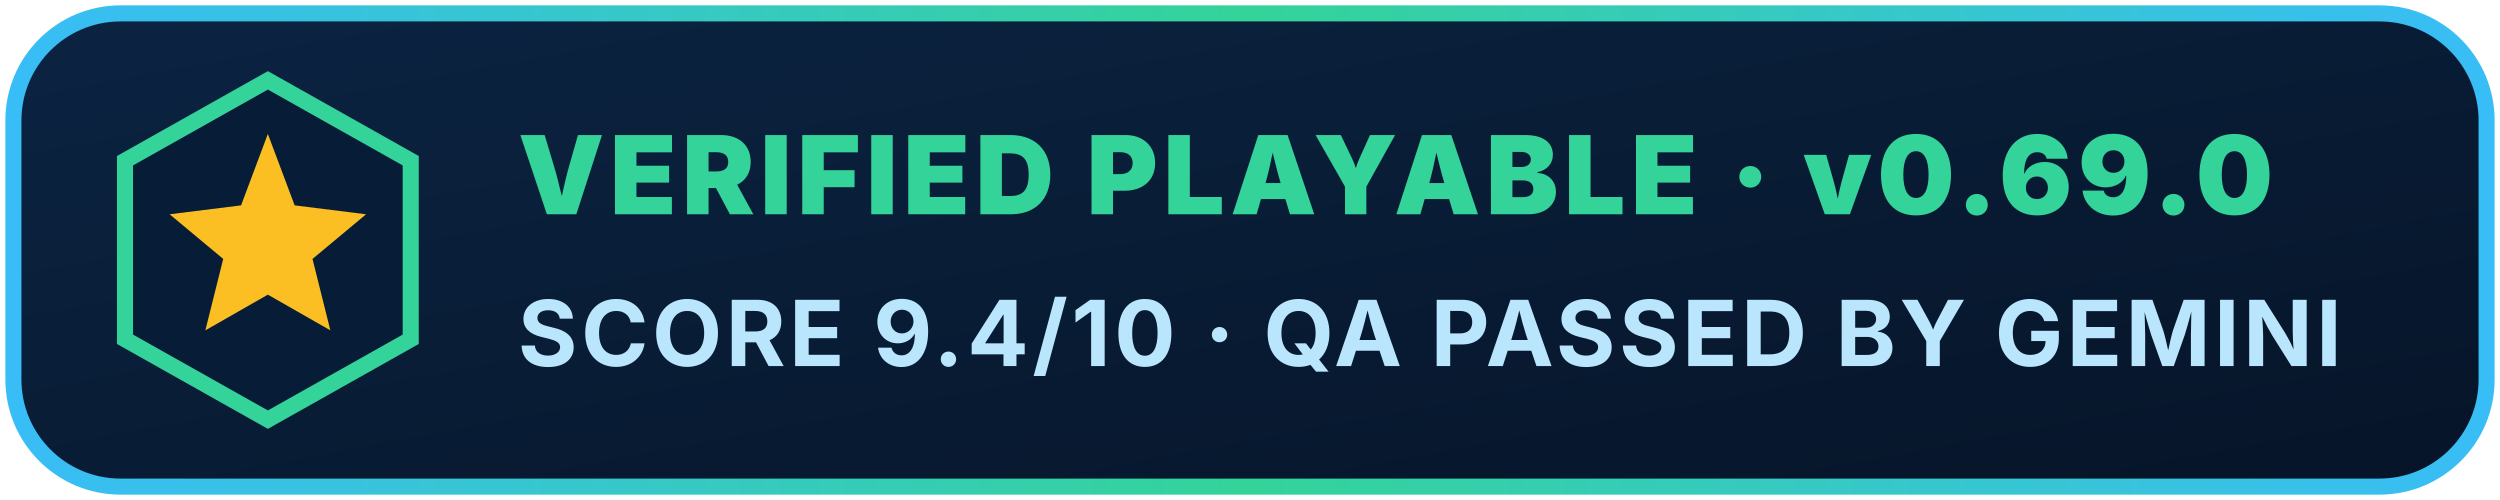
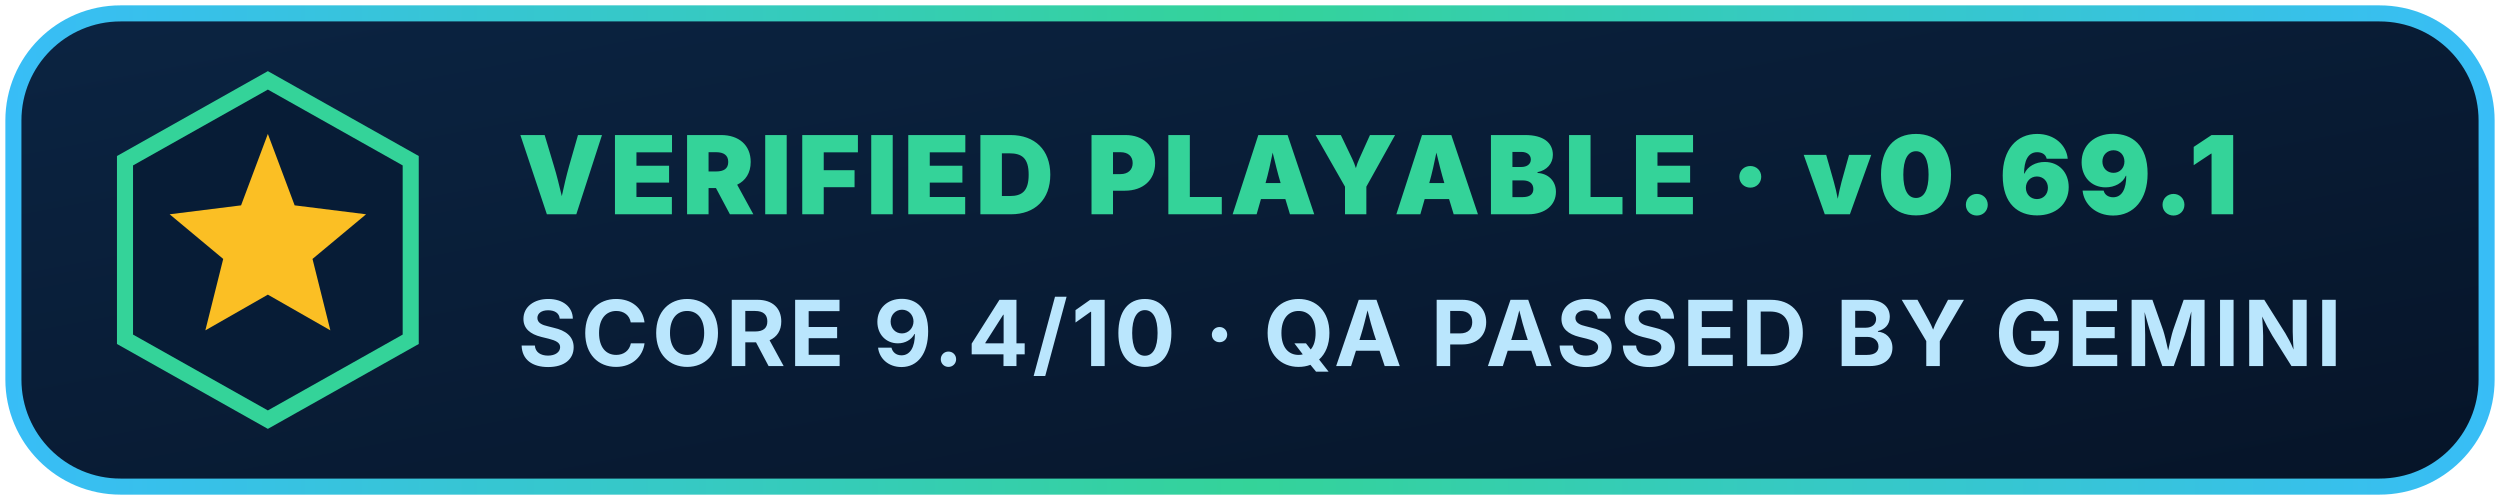
- <svg xmlns="http://www.w3.org/2000/svg" viewBox="0 0 280 56" width="280" height="56" role="img" aria-label="NET FORGE v0.69.0 Verified Playable - Score 9.4/10 - Tested by Gemini QA Passed">
+ <svg xmlns="http://www.w3.org/2000/svg" viewBox="0 0 280 56" width="280" height="56" role="img" aria-label="NET FORGE v0.69.1 Verified Playable - Score 9.4/10 - Tested by Gemini QA Passed">
  <defs>
    <linearGradient id="bgb" x1="0" y1="0" x2="1" y2="1">
      <stop offset="0%" stop-color="#0b2442" />
      <stop offset="100%" stop-color="#061428" />
    </linearGradient>
    <linearGradient id="rimb" x1="0" y1="0" x2="1" y2="0">
      <stop offset="0%" stop-color="#38bdf8" />
      <stop offset="50%" stop-color="#34d399" />
      <stop offset="100%" stop-color="#38bdf8" />
    </linearGradient>
  </defs>
  <rect x="1.5" y="1.5" width="277" height="53" rx="12" fill="url(#bgb)" stroke="url(#rimb)" stroke-width="1.8" />
  <polygon points="30,9 46,18 46,38 30,47 14,38 14,18" fill="#071c36" stroke="#34d399" stroke-width="1.8" />
  <polygon points="30,15 33,23 41,24 35,29 37,37 30,33 23,37 25,29 19,24 27,23" fill="#fbbf24" />
-   <text x="58" y="24" font-family="system-ui,-apple-system,sans-serif" font-size="12.2" font-weight="900" fill="#34d399" letter-spacing="0.6">VERIFIED PLAYABLE · v0.69.0</text>
+   <text x="58" y="24" font-family="system-ui,-apple-system,sans-serif" font-size="12.2" font-weight="900" fill="#34d399" letter-spacing="0.6">VERIFIED PLAYABLE · v0.69.1</text>
  <text x="58" y="41" font-family="system-ui,-apple-system,sans-serif" font-size="10.2" font-weight="700" fill="#bae6fd" letter-spacing="0.4">SCORE 9.4/10 · QA PASSED BY GEMINI</text>
</svg>
